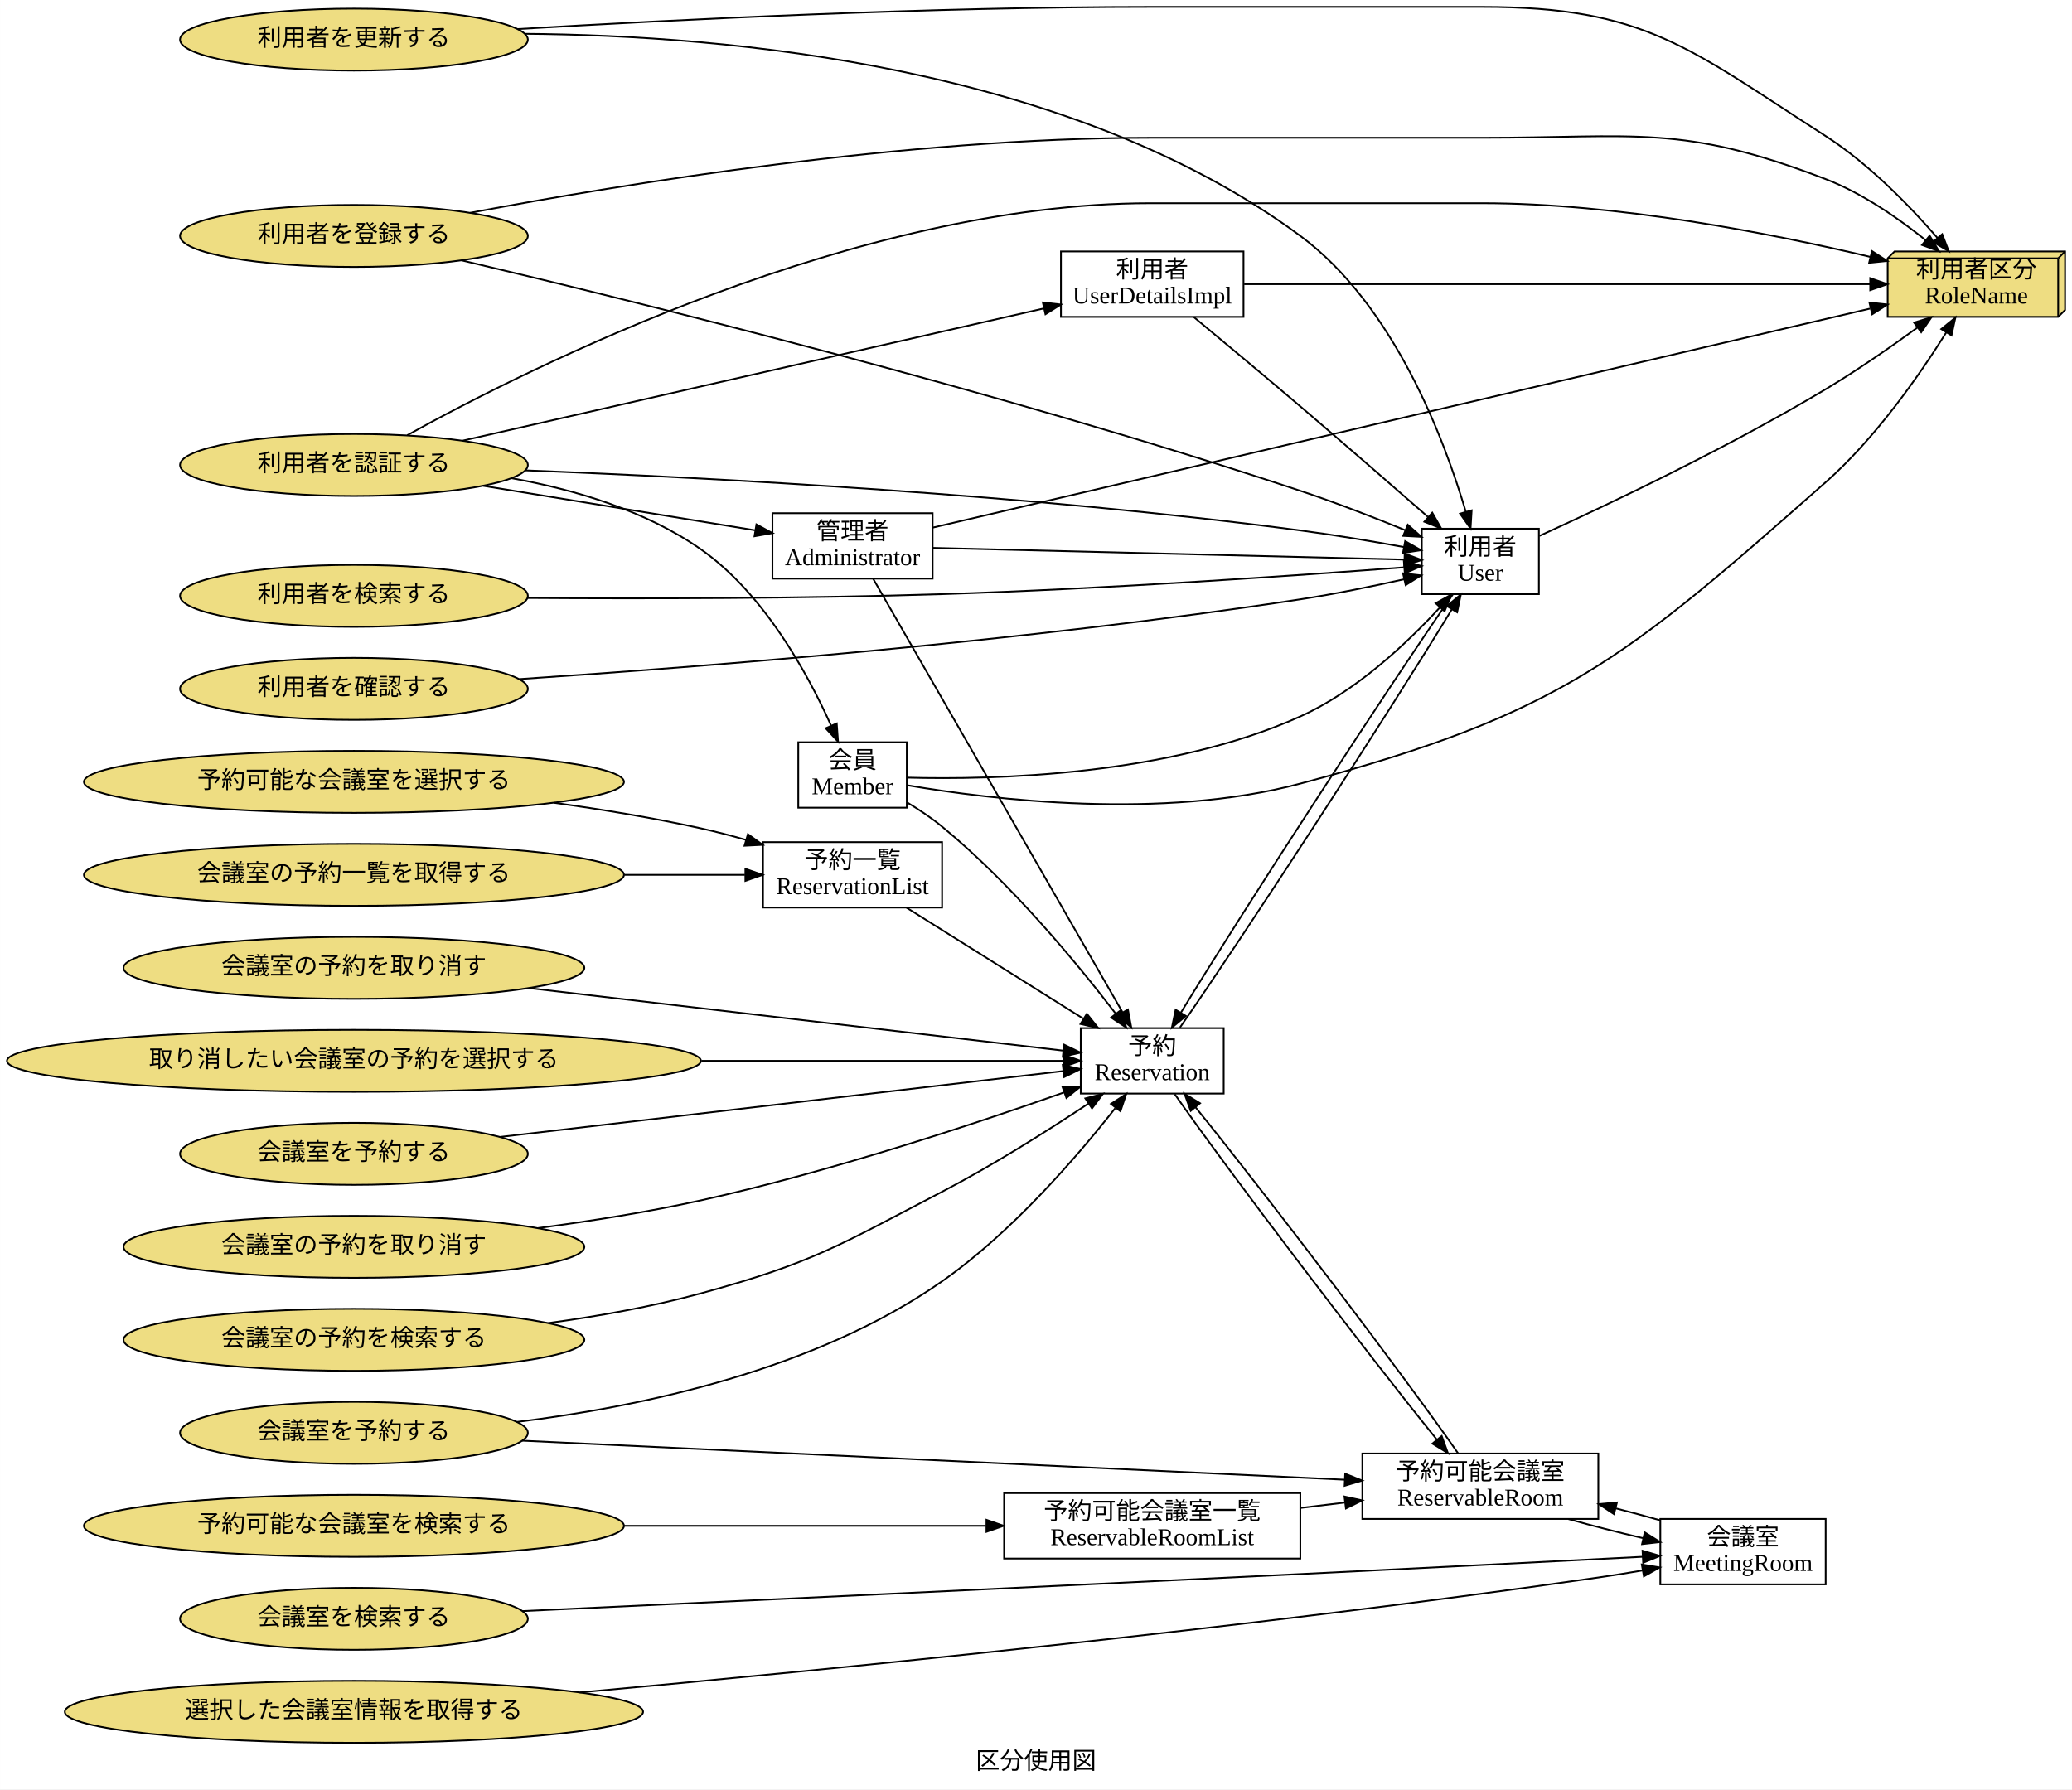
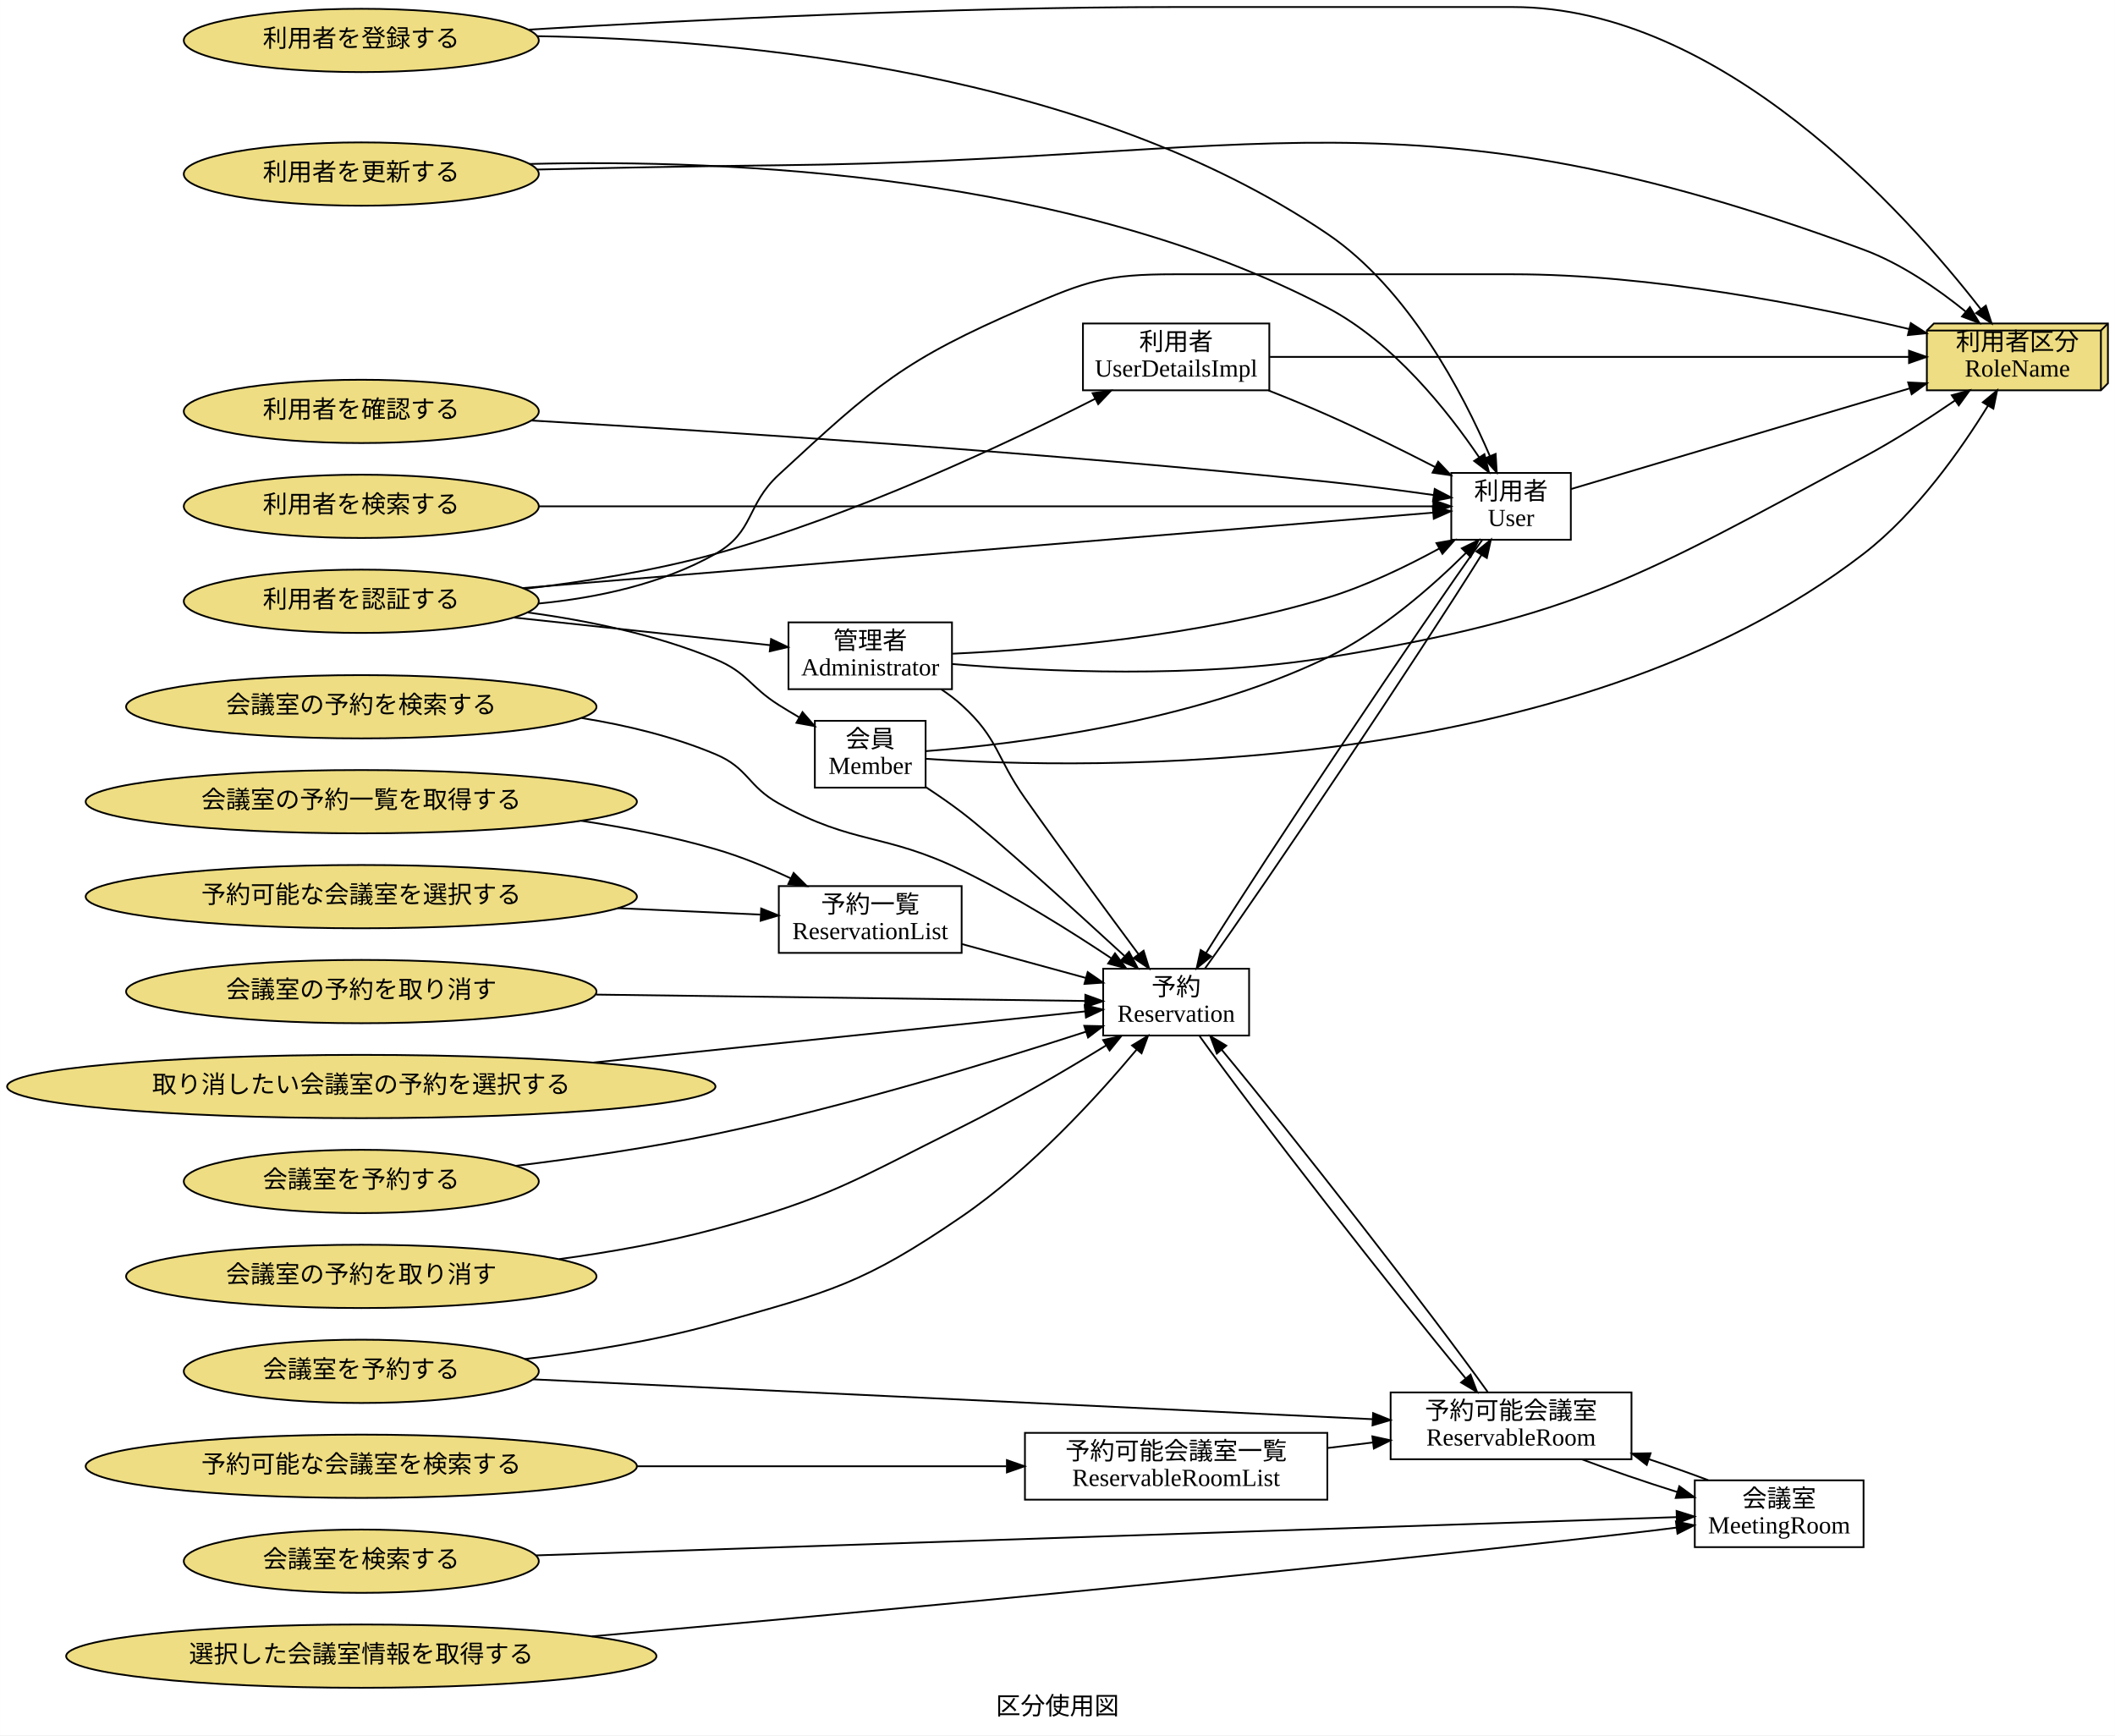
- <svg xmlns="http://www.w3.org/2000/svg" xmlns:xlink="http://www.w3.org/1999/xlink" width="1203pt" height="1039pt" viewBox="0.00 0.00 1202.96 1039.00">
-   <g id="graph0" class="graph" transform="scale(1 1) rotate(0) translate(4 1035)">
-     <polygon fill="white" stroke="transparent" points="-4,4 -4,-1035 1198.96,-1035 1198.96,4 -4,4" />
+ <svg xmlns="http://www.w3.org/2000/svg" xmlns:xlink="http://www.w3.org/1999/xlink" width="1203pt" height="987pt" viewBox="0.00 0.00 1202.96 987.00">
+   <g id="graph0" class="graph" transform="scale(1 1) rotate(0) translate(4 983)">
+     <polygon fill="white" stroke="transparent" points="-4,4 -4,-983 1198.96,-983 1198.96,4 -4,4" />
    <text text-anchor="middle" x="597.48" y="-7.8" font-family="Times New Roman,serif" font-size="14.00">区分使用図
        </text>
    <g id="node1" class="node">
-       <polygon fill="#eedd82" stroke="black" points="1194.96,-889 1095.96,-889 1091.96,-885 1091.96,-851 1190.96,-851 1194.96,-855 1194.96,-889" />
-       <polyline fill="none" stroke="black" points="1190.96,-885 1091.96,-885 " />
-       <polyline fill="none" stroke="black" points="1190.96,-885 1190.96,-851 " />
-       <polyline fill="none" stroke="black" points="1190.96,-885 1194.96,-889 " />
-       <text text-anchor="middle" x="1143.46" y="-873.8" font-family="Times New Roman,serif" font-size="14.00">
+       <polygon fill="#eedd82" stroke="black" points="1194.96,-799 1095.96,-799 1091.96,-795 1091.96,-761 1190.96,-761 1194.96,-765 1194.96,-799" />
+       <polyline fill="none" stroke="black" points="1190.96,-795 1091.96,-795 " />
+       <polyline fill="none" stroke="black" points="1190.96,-795 1190.96,-761 " />
+       <polyline fill="none" stroke="black" points="1190.96,-795 1194.96,-799 " />
+       <text text-anchor="middle" x="1143.46" y="-783.8" font-family="Times New Roman,serif" font-size="14.00">
                利用者区分
            </text>
-       <text text-anchor="middle" x="1143.46" y="-858.8" font-family="Times New Roman,serif" font-size="14.00">
+       <text text-anchor="middle" x="1143.46" y="-768.8" font-family="Times New Roman,serif" font-size="14.00">
                RoleName
            </text>
    </g>
    <g id="node2" class="node">
      <g id="a_node2">
        <a xlink:href="https://github.com/k2works/application_programing_excercise_2022/tree/take13/src/main/java/mrs/application/scenario/MeetingRoomReservationScenario.java" xlink:title="MeetingRoomReservationScenario.cancel(Reservation)">
-           <ellipse fill="#eedd82" stroke="black" cx="201.48" cy="-473" rx="133.78" ry="18" />
-           <text text-anchor="middle" x="201.48" y="-469.3" font-family="Times New Roman,serif" font-size="14.00">会議室の予約を取り消す
+           <ellipse fill="#eedd82" stroke="black" cx="201.48" cy="-419" rx="133.78" ry="18" />
+           <text text-anchor="middle" x="201.48" y="-415.3" font-family="Times New Roman,serif" font-size="14.00">会議室の予約を取り消す
                    </text>
        </a>
      </g>
    </g>
    <g id="node24" class="node">
-       <polygon fill="white" stroke="black" points="706.46,-438 623.46,-438 623.46,-400 706.46,-400 706.46,-438" />
-       <text text-anchor="middle" x="664.96" y="-422.8" font-family="Times New Roman,serif" font-size="14.00">予約
-             </text>
-       <text text-anchor="middle" x="664.96" y="-407.8" font-family="Times New Roman,serif" font-size="14.00">
+       <polygon fill="white" stroke="black" points="706.46,-432 623.46,-432 623.46,-394 706.46,-394 706.46,-432" />
+       <text text-anchor="middle" x="664.96" y="-416.8" font-family="Times New Roman,serif" font-size="14.00">予約
+             </text>
+       <text text-anchor="middle" x="664.96" y="-401.8" font-family="Times New Roman,serif" font-size="14.00">
                Reservation
            </text>
    </g>
    <g id="edge18" class="edge">
-       <path fill="none" stroke="black" d="M303.19,-461.22C398.93,-450.01 539.03,-433.62 613.33,-424.93" />
-       <polygon fill="black" stroke="black" points="613.84,-428.39 623.36,-423.75 613.02,-421.44 613.84,-428.39" />
+       <path fill="none" stroke="black" d="M335.03,-417.28C427.81,-416.07 546.61,-414.53 613.07,-413.66" />
+       <polygon fill="black" stroke="black" points="613.32,-417.16 623.28,-413.53 613.23,-410.16 613.32,-417.16" />
    </g>
    <g id="node3" class="node">
      <g id="a_node3">
        <a xlink:href="https://github.com/k2works/application_programing_excercise_2022/tree/take13/src/main/java/mrs/application/scenario/MeetingRoomReservationScenario.java" xlink:title="MeetingRoomReservationScenario.findMeetingRoom(RoomId)">
          <ellipse fill="#eedd82" stroke="black" cx="201.48" cy="-41" rx="167.87" ry="18" />
          <text text-anchor="middle" x="201.48" y="-37.3" font-family="Times New Roman,serif" font-size="14.00">選択した会議室情報を取得する
                    </text>
        </a>
      </g>
    </g>
    <g id="node26" class="node">
-       <polygon fill="white" stroke="black" points="1055.96,-153 959.96,-153 959.96,-115 1055.96,-115 1055.96,-153" />
-       <text text-anchor="middle" x="1007.96" y="-137.8" font-family="Times New Roman,serif" font-size="14.00">
+       <polygon fill="white" stroke="black" points="1055.96,-141 959.96,-141 959.96,-103 1055.96,-103 1055.96,-141" />
+       <text text-anchor="middle" x="1007.96" y="-125.8" font-family="Times New Roman,serif" font-size="14.00">
                会議室
            </text>
-       <text text-anchor="middle" x="1007.96" y="-122.8" font-family="Times New Roman,serif" font-size="14.00">
+       <text text-anchor="middle" x="1007.96" y="-110.8" font-family="Times New Roman,serif" font-size="14.00">
                MeetingRoom
            </text>
    </g>
    <g id="edge19" class="edge">
-       <path fill="none" stroke="black" d="M332.51,-52.25C477.24,-65.43 717.9,-89.28 923.96,-119 932.3,-120.2 941.08,-121.62 949.68,-123.1" />
-       <polygon fill="black" stroke="black" points="949.2,-126.57 959.66,-124.85 950.41,-119.67 949.2,-126.57" />
+       <path fill="none" stroke="black" d="M332.64,-52.25C477.22,-65.06 717.52,-87.31 923.96,-111 932.27,-111.95 941.03,-113.03 949.62,-114.13" />
+       <polygon fill="black" stroke="black" points="949.23,-117.61 959.6,-115.43 950.13,-110.67 949.23,-117.61" />
    </g>
    <g id="node4" class="node">
      <g id="a_node4">
        <a xlink:href="https://github.com/k2works/application_programing_excercise_2022/tree/take13/src/main/java/mrs/application/scenario/MeetingRoomReservationScenario.java" xlink:title="MeetingRoomReservationScenario.findOne(ReservationId)">
-           <ellipse fill="#eedd82" stroke="black" cx="201.48" cy="-419" rx="201.46" ry="18" />
-           <text text-anchor="middle" x="201.48" y="-415.3" font-family="Times New Roman,serif" font-size="14.00">取り消したい会議室の予約を選択する
+           <ellipse fill="#eedd82" stroke="black" cx="201.48" cy="-365" rx="201.46" ry="18" />
+           <text text-anchor="middle" x="201.48" y="-361.3" font-family="Times New Roman,serif" font-size="14.00">取り消したい会議室の予約を選択する
                    </text>
        </a>
      </g>
    </g>
    <g id="edge20" class="edge">
-       <path fill="none" stroke="black" d="M403.22,-419C480.53,-419 562.42,-419 613.36,-419" />
-       <polygon fill="black" stroke="black" points="613.44,-422.5 623.44,-419 613.44,-415.5 613.44,-422.5" />
+       <path fill="none" stroke="black" d="M333.49,-378.63C426.45,-388.3 546.14,-400.75 612.99,-407.7" />
+       <polygon fill="black" stroke="black" points="612.95,-411.21 623.25,-408.77 613.67,-404.25 612.95,-411.21" />
    </g>
    <g id="node5" class="node">
      <g id="a_node5">
        <a xlink:href="https://github.com/k2works/application_programing_excercise_2022/tree/take13/src/main/java/mrs/application/scenario/MeetingRoomReservationScenario.java" xlink:title="MeetingRoomReservationScenario.findReservations(ReservableRoomId)">
-           <ellipse fill="#eedd82" stroke="black" cx="201.48" cy="-581" rx="156.77" ry="18" />
-           <text text-anchor="middle" x="201.48" y="-577.3" font-family="Times New Roman,serif" font-size="14.00">予約可能な会議室を選択する
+           <ellipse fill="#eedd82" stroke="black" cx="201.48" cy="-473" rx="156.77" ry="18" />
+           <text text-anchor="middle" x="201.48" y="-469.3" font-family="Times New Roman,serif" font-size="14.00">予約可能な会議室を選択する
                    </text>
        </a>
      </g>
    </g>
    <g id="node25" class="node">
-       <polygon fill="white" stroke="black" points="542.96,-546 438.96,-546 438.96,-508 542.96,-508 542.96,-546" />
-       <text text-anchor="middle" x="490.96" y="-530.8" font-family="Times New Roman,serif" font-size="14.00">
+       <polygon fill="white" stroke="black" points="542.96,-479 438.96,-479 438.96,-441 542.96,-441 542.96,-479" />
+       <text text-anchor="middle" x="490.96" y="-463.8" font-family="Times New Roman,serif" font-size="14.00">
                予約一覧
            </text>
-       <text text-anchor="middle" x="490.96" y="-515.8" font-family="Times New Roman,serif" font-size="14.00">
+       <text text-anchor="middle" x="490.96" y="-448.8" font-family="Times New Roman,serif" font-size="14.00">
                ReservationList
            </text>
    </g>
    <g id="edge21" class="edge">
-       <path fill="none" stroke="black" d="M317.56,-568.86C345.66,-564.97 375.53,-560.06 402.96,-554 411.49,-552.12 420.39,-549.79 429.1,-547.3" />
-       <polygon fill="black" stroke="black" points="430.22,-550.62 438.82,-544.43 428.24,-543.9 430.22,-550.62" />
+       <path fill="none" stroke="black" d="M347.49,-466.44C376.05,-465.15 404.55,-463.86 428.47,-462.78" />
+       <polygon fill="black" stroke="black" points="428.94,-466.26 438.77,-462.31 428.63,-459.27 428.94,-466.26" />
    </g>
    <g id="node6" class="node">
      <g id="a_node6">
        <a xlink:href="https://github.com/k2works/application_programing_excercise_2022/tree/take13/src/main/java/mrs/application/scenario/MeetingRoomReservationScenario.java" xlink:title="MeetingRoomReservationScenario.reserve(Reservation)">
-           <ellipse fill="#eedd82" stroke="black" cx="201.48" cy="-365" rx="100.98" ry="18" />
-           <text text-anchor="middle" x="201.48" y="-361.3" font-family="Times New Roman,serif" font-size="14.00">会議室を予約する
+           <ellipse fill="#eedd82" stroke="black" cx="201.48" cy="-311" rx="100.98" ry="18" />
+           <text text-anchor="middle" x="201.48" y="-307.3" font-family="Times New Roman,serif" font-size="14.00">会議室を予約する
                    </text>
        </a>
      </g>
    </g>
    <g id="edge22" class="edge">
-       <path fill="none" stroke="black" d="M286.32,-374.81C381.69,-385.97 534.39,-403.84 613.21,-413.06" />
-       <polygon fill="black" stroke="black" points="613.03,-416.56 623.37,-414.25 613.85,-409.61 613.03,-416.56" />
+       <path fill="none" stroke="black" d="M289.3,-319.89C324.75,-324.24 366.01,-330.25 402.96,-338 477.31,-353.6 561.45,-379.27 613.62,-396.16" />
+       <polygon fill="black" stroke="black" points="612.7,-399.54 623.29,-399.31 614.87,-392.88 612.7,-399.54" />
    </g>
    <g id="node7" class="node">
      <g id="a_node7">
        <a xlink:href="https://github.com/k2works/application_programing_excercise_2022/tree/take13/src/main/java/mrs/application/service/auth/UserAuthService.java" xlink:title="UserAuthService.loadUserByUsername(String)">
-           <ellipse fill="#eedd82" stroke="black" cx="201.48" cy="-765" rx="100.98" ry="18" />
-           <text text-anchor="middle" x="201.48" y="-761.3" font-family="Times New Roman,serif" font-size="14.00">利用者を認証する
-                     </text>
-         </a>
-       </g>
+           <ellipse fill="#eedd82" stroke="black" cx="201.48" cy="-641" rx="100.98" ry="18" />
+           <text text-anchor="middle" x="201.48" y="-637.3" font-family="Times New Roman,serif" font-size="14.00">利用者を認証する
+                     </text>
+         </a>
+       </g>
+     </g>
+     <g id="edge23" class="edge">
+       <path fill="none" stroke="black" d="M302.06,-639.69C335.87,-642.96 372.7,-650.88 402.96,-668 425.26,-680.61 420.16,-695.61 438.96,-713 494.18,-764.04 509.94,-778.16 578.96,-808 614.5,-823.36 625.25,-827 663.96,-827 663.96,-827 663.96,-827 856.46,-827 935.02,-827 1024.14,-809.52 1081.71,-795.88" />
+       <polygon fill="black" stroke="black" points="1082.83,-799.21 1091.73,-793.47 1081.19,-792.4 1082.83,-799.21" />
+     </g>
+     <g id="node18" class="node">
+       <polygon fill="white" stroke="black" points="889.46,-714 821.46,-714 821.46,-676 889.46,-676 889.46,-714" />
+       <text text-anchor="middle" x="855.46" y="-698.8" font-family="Times New Roman,serif" font-size="14.00">利用者
+             </text>
+       <text text-anchor="middle" x="855.46" y="-683.8" font-family="Times New Roman,serif" font-size="14.00">
+                 User
+             </text>
+     </g>
+     <g id="edge24" class="edge">
+       <path fill="none" stroke="black" d="M293.14,-648.51C435.38,-660.29 705.64,-682.67 810.93,-691.39" />
+       <polygon fill="black" stroke="black" points="810.93,-694.91 821.19,-692.24 811.51,-687.93 810.93,-694.91" />
+     </g>
+     <g id="node19" class="node">
+       <polygon fill="white" stroke="black" points="717.96,-799 611.96,-799 611.96,-761 717.96,-761 717.96,-799" />
+       <text text-anchor="middle" x="664.96" y="-783.8" font-family="Times New Roman,serif" font-size="14.00">利用者
+             </text>
+       <text text-anchor="middle" x="664.96" y="-768.8" font-family="Times New Roman,serif" font-size="14.00">
+                 UserDetailsImpl
+             </text>
    </g>
    <g id="edge25" class="edge">
-       <path fill="none" stroke="black" d="M232.41,-782.29C304.28,-822.13 493.36,-917 663.96,-917 663.96,-917 663.96,-917 856.46,-917 935.02,-917 1024.14,-899.52 1081.71,-885.88" />
-       <polygon fill="black" stroke="black" points="1082.83,-889.21 1091.73,-883.47 1081.19,-882.4 1082.83,-889.21" />
-     </g>
-     <g id="node18" class="node">
-       <polygon fill="white" stroke="black" points="537.46,-737 444.46,-737 444.46,-699 537.46,-699 537.46,-737" />
-       <text text-anchor="middle" x="490.96" y="-721.8" font-family="Times New Roman,serif" font-size="14.00">管理者
-             </text>
-       <text text-anchor="middle" x="490.96" y="-706.8" font-family="Times New Roman,serif" font-size="14.00">
+       <path fill="none" stroke="black" d="M294.35,-648.08C328.83,-652.11 368.1,-658.36 402.96,-668 481.71,-689.76 567.86,-730.27 618.84,-756.14" />
+       <polygon fill="black" stroke="black" points="617.44,-759.36 627.94,-760.8 620.63,-753.13 617.44,-759.36" />
+     </g>
+     <g id="node20" class="node">
+       <polygon fill="white" stroke="black" points="537.46,-629 444.46,-629 444.46,-591 537.46,-591 537.46,-629" />
+       <text text-anchor="middle" x="490.96" y="-613.8" font-family="Times New Roman,serif" font-size="14.00">管理者
+             </text>
+       <text text-anchor="middle" x="490.96" y="-598.8" font-family="Times New Roman,serif" font-size="14.00">
                Administrator
            </text>
    </g>
-     <g id="edge23" class="edge">
-       <path fill="none" stroke="black" d="M276.52,-752.9C325.75,-744.85 389.38,-734.44 434.32,-727.1" />
-       <polygon fill="black" stroke="black" points="435.16,-730.51 444.46,-725.44 434.03,-723.6 435.16,-730.51" />
-     </g>
-     <g id="node19" class="node">
-       <polygon fill="white" stroke="black" points="522.46,-604 459.46,-604 459.46,-566 522.46,-566 522.46,-604" />
-       <text text-anchor="middle" x="490.96" y="-588.8" font-family="Times New Roman,serif" font-size="14.00">会員
-             </text>
-       <text text-anchor="middle" x="490.96" y="-573.8" font-family="Times New Roman,serif" font-size="14.00">
+     <g id="edge26" class="edge">
+       <path fill="none" stroke="black" d="M288.35,-631.74C335.48,-626.66 392.57,-620.5 433.96,-616.04" />
+       <polygon fill="black" stroke="black" points="434.56,-619.5 444.12,-614.94 433.81,-612.54 434.56,-619.5" />
+     </g>
+     <g id="node21" class="node">
+       <polygon fill="white" stroke="black" points="522.46,-573 459.46,-573 459.46,-535 522.46,-535 522.46,-573" />
+       <text text-anchor="middle" x="490.96" y="-557.8" font-family="Times New Roman,serif" font-size="14.00">会員
+             </text>
+       <text text-anchor="middle" x="490.96" y="-542.8" font-family="Times New Roman,serif" font-size="14.00">
                Member
            </text>
    </g>
-     <g id="edge24" class="edge">
-       <path fill="none" stroke="black" d="M292.76,-757.37C329.53,-750.77 370.85,-738.54 402.96,-716 439.5,-690.35 464.86,-644.02 478.41,-613.89" />
-       <polygon fill="black" stroke="black" points="481.78,-614.92 482.55,-604.35 475.36,-612.13 481.78,-614.92" />
-     </g>
-     <g id="node20" class="node">
-       <polygon fill="white" stroke="black" points="889.46,-728 821.46,-728 821.46,-690 889.46,-690 889.46,-728" />
-       <text text-anchor="middle" x="855.46" y="-712.8" font-family="Times New Roman,serif" font-size="14.00">利用者
-             </text>
-       <text text-anchor="middle" x="855.46" y="-697.8" font-family="Times New Roman,serif" font-size="14.00">
-                 User
-             </text>
-     </g>
-     <g id="edge26" class="edge">
-       <path fill="none" stroke="black" d="M300.94,-761.88C411.01,-757.54 594.36,-747.74 750.96,-727 770.8,-724.37 792.63,-720.69 811.12,-717.34" />
-       <polygon fill="black" stroke="black" points="811.81,-720.78 821.01,-715.53 810.54,-713.89 811.81,-720.78" />
-     </g>
-     <g id="node21" class="node">
-       <polygon fill="white" stroke="black" points="717.96,-889 611.96,-889 611.96,-851 717.96,-851 717.96,-889" />
-       <text text-anchor="middle" x="664.96" y="-873.8" font-family="Times New Roman,serif" font-size="14.00">利用者
-             </text>
-       <text text-anchor="middle" x="664.96" y="-858.8" font-family="Times New Roman,serif" font-size="14.00">
-                 UserDetailsImpl
-             </text>
-     </g>
    <g id="edge27" class="edge">
-       <path fill="none" stroke="black" d="M264.72,-779.16C353.08,-799.27 513.93,-835.86 602.09,-855.92" />
-       <polygon fill="black" stroke="black" points="601.43,-859.36 611.95,-858.17 602.98,-852.53 601.43,-859.36" />
+       <path fill="none" stroke="black" d="M296.02,-634.65C330.6,-629.99 369.5,-621.92 402.96,-608 421.19,-600.42 422.28,-592.55 438.96,-582 442.72,-579.63 446.68,-577.25 450.68,-574.93" />
+       <polygon fill="black" stroke="black" points="452.43,-577.96 459.4,-569.98 448.98,-571.87 452.43,-577.96" />
    </g>
    <g id="node8" class="node">
      <g id="a_node8">
        <a xlink:href="https://github.com/k2works/application_programing_excercise_2022/tree/take13/src/main/java/mrs/application/service/auth/UserManagementService.java" xlink:title="UserManagementService.findAll()">
-           <ellipse fill="#eedd82" stroke="black" cx="201.48" cy="-635" rx="100.98" ry="18" />
-           <text text-anchor="middle" x="201.48" y="-631.3" font-family="Times New Roman,serif" font-size="14.00">利用者を確認する
+           <ellipse fill="#eedd82" stroke="black" cx="201.48" cy="-749" rx="100.98" ry="18" />
+           <text text-anchor="middle" x="201.48" y="-745.3" font-family="Times New Roman,serif" font-size="14.00">利用者を確認する
                    </text>
        </a>
      </g>
    </g>
    <g id="edge28" class="edge">
-       <path fill="none" stroke="black" d="M297.52,-640.68C407.22,-648.01 592.83,-662.78 750.96,-687 770.88,-690.05 792.73,-694.53 811.2,-698.65" />
-       <polygon fill="black" stroke="black" points="810.56,-702.09 821.08,-700.89 812.1,-695.26 810.56,-702.09" />
+       <path fill="none" stroke="black" d="M298.25,-743.81C407.84,-737.45 592.61,-725.47 750.96,-709 770.9,-706.93 792.91,-704.03 811.5,-701.42" />
+       <polygon fill="black" stroke="black" points="812.03,-704.88 821.43,-700 811.04,-697.95 812.03,-704.88" />
    </g>
    <g id="node9" class="node">
      <g id="a_node9">
        <a xlink:href="https://github.com/k2works/application_programing_excercise_2022/tree/take13/src/main/java/mrs/application/service/auth/UserManagementService.java" xlink:title="UserManagementService.findOne(UserId)">
-           <ellipse fill="#eedd82" stroke="black" cx="201.48" cy="-689" rx="100.98" ry="18" />
-           <text text-anchor="middle" x="201.48" y="-685.3" font-family="Times New Roman,serif" font-size="14.00">利用者を検索する
+           <ellipse fill="#eedd82" stroke="black" cx="201.48" cy="-695" rx="100.98" ry="18" />
+           <text text-anchor="middle" x="201.48" y="-691.3" font-family="Times New Roman,serif" font-size="14.00">利用者を検索する
                    </text>
        </a>
      </g>
    </g>
    <g id="edge29" class="edge">
-       <path fill="none" stroke="black" d="M302.33,-687.77C370.2,-687.31 462.02,-687.41 542.96,-690 638.75,-693.06 750.88,-700.96 811.04,-705.55" />
-       <polygon fill="black" stroke="black" points="811.06,-709.07 821.3,-706.34 811.6,-702.09 811.06,-709.07" />
+       <path fill="none" stroke="black" d="M302.57,-695C447.17,-695 708.43,-695 811.24,-695" />
+       <polygon fill="black" stroke="black" points="811.26,-698.5 821.26,-695 811.26,-691.5 811.26,-698.5" />
    </g>
    <g id="node10" class="node">
      <g id="a_node10">
        <a xlink:href="https://github.com/k2works/application_programing_excercise_2022/tree/take13/src/main/java/mrs/application/service/auth/UserManagementService.java" xlink:title="UserManagementService.regist(User)">
-           <ellipse fill="#eedd82" stroke="black" cx="201.48" cy="-898" rx="100.98" ry="18" />
-           <text text-anchor="middle" x="201.48" y="-894.3" font-family="Times New Roman,serif" font-size="14.00">利用者を登録する
+           <ellipse fill="#eedd82" stroke="black" cx="201.48" cy="-960" rx="100.98" ry="18" />
+           <text text-anchor="middle" x="201.48" y="-956.3" font-family="Times New Roman,serif" font-size="14.00">利用者を登録する
                    </text>
        </a>
      </g>
    </g>
    <g id="edge30" class="edge">
-       <path fill="none" stroke="black" d="M269.03,-911.44C358.45,-928.29 522.49,-955 663.96,-955 663.96,-955 663.96,-955 856.46,-955 945.77,-955 972.6,-963.04 1055.96,-931 1077.14,-922.86 1098.02,-908.38 1113.95,-895.57" />
-       <polygon fill="black" stroke="black" points="1116.34,-898.14 1121.81,-889.07 1111.87,-892.75 1116.34,-898.14" />
+       <path fill="none" stroke="black" d="M296.56,-966.14C389.79,-971.69 536.67,-979 663.96,-979 663.96,-979 663.96,-979 856.46,-979 975.32,-979 1080.21,-861.77 1122.55,-807.26" />
+       <polygon fill="black" stroke="black" points="1125.51,-809.15 1128.8,-799.08 1119.95,-804.9 1125.51,-809.15" />
    </g>
    <g id="edge31" class="edge">
-       <path fill="none" stroke="black" d="M264.03,-883.81C366.21,-859.72 576.85,-807.77 750.96,-750 771.27,-743.26 793.37,-734.68 811.91,-727.12" />
-       <polygon fill="black" stroke="black" points="813.34,-730.31 821.26,-723.27 810.68,-723.84 813.34,-730.31" />
+       <path fill="none" stroke="black" d="M301.34,-962.43C418.4,-960.6 614.66,-942.3 750.96,-850 797.25,-818.66 828.2,-759.03 843.43,-723.57" />
+       <polygon fill="black" stroke="black" points="846.7,-724.82 847.31,-714.25 840.24,-722.13 846.7,-724.82" />
    </g>
    <g id="node11" class="node">
      <g id="a_node11">
        <a xlink:href="https://github.com/k2works/application_programing_excercise_2022/tree/take13/src/main/java/mrs/application/service/auth/UserManagementService.java" xlink:title="UserManagementService.update(User)">
-           <ellipse fill="#eedd82" stroke="black" cx="201.48" cy="-1012" rx="100.98" ry="18" />
-           <text text-anchor="middle" x="201.48" y="-1008.3" font-family="Times New Roman,serif" font-size="14.00">利用者を更新する
+           <ellipse fill="#eedd82" stroke="black" cx="201.48" cy="-884" rx="100.98" ry="18" />
+           <text text-anchor="middle" x="201.48" y="-880.3" font-family="Times New Roman,serif" font-size="14.00">利用者を更新する
                    </text>
        </a>
      </g>
    </g>
    <g id="edge32" class="edge">
-       <path fill="none" stroke="black" d="M296.56,-1018.14C389.79,-1023.69 536.67,-1031 663.96,-1031 663.96,-1031 663.96,-1031 856.46,-1031 951.19,-1031 976.27,-1007.2 1055.96,-956 1081.06,-939.88 1104.73,-915.45 1120.95,-896.75" />
-       <polygon fill="black" stroke="black" points="1123.62,-899.01 1127.42,-889.13 1118.28,-894.48 1123.62,-899.01" />
+       <path fill="none" stroke="black" d="M301.43,-886.56C343.78,-887.53 393.8,-888.52 438.96,-889 714,-891.91 797.94,-936.28 1055.96,-841 1077.25,-833.14 1098.13,-818.67 1114.03,-805.8" />
+       <polygon fill="black" stroke="black" points="1116.44,-808.35 1121.88,-799.25 1111.96,-802.97 1116.44,-808.35" />
    </g>
    <g id="edge33" class="edge">
-       <path fill="none" stroke="black" d="M300.56,-1015.37C418.65,-1014.48 617.7,-996.68 750.96,-898 805.4,-857.69 834.61,-779.85 847.05,-737.74" />
-       <polygon fill="black" stroke="black" points="850.42,-738.66 849.78,-728.09 843.69,-736.75 850.42,-738.66" />
+       <path fill="none" stroke="black" d="M297.1,-889.74C411.31,-892.58 606.06,-884.08 750.96,-808 788.42,-788.33 819.28,-749.5 837.29,-722.9" />
+       <polygon fill="black" stroke="black" points="840.31,-724.66 842.89,-714.39 834.47,-720.81 840.31,-724.66" />
    </g>
    <g id="node12" class="node">
      <g id="a_node12">
        <a xlink:href="https://github.com/k2works/application_programing_excercise_2022/tree/take13/src/main/java/mrs/application/service/reservation/ReservationService.java" xlink:title="ReservationService.cancel(Reservation)">
-           <ellipse fill="#eedd82" stroke="black" cx="201.48" cy="-311" rx="133.78" ry="18" />
-           <text text-anchor="middle" x="201.48" y="-307.3" font-family="Times New Roman,serif" font-size="14.00">会議室の予約を取り消す
+           <ellipse fill="#eedd82" stroke="black" cx="201.48" cy="-257" rx="133.78" ry="18" />
+           <text text-anchor="middle" x="201.48" y="-253.3" font-family="Times New Roman,serif" font-size="14.00">会議室の予約を取り消す
                    </text>
        </a>
      </g>
    </g>
    <g id="edge34" class="edge">
-       <path fill="none" stroke="black" d="M308.41,-321.91C339.1,-325.97 372.53,-331.28 402.96,-338 477.61,-354.49 561.68,-382.31 613.74,-400.66" />
-       <polygon fill="black" stroke="black" points="612.8,-404.04 623.4,-404.09 615.14,-397.45 612.8,-404.04" />
+       <path fill="none" stroke="black" d="M314.06,-266.82C343.29,-270.81 374.56,-276.34 402.96,-284 467.99,-301.53 482.67,-312 542.96,-342 571.19,-356.05 601.82,-374.04 625.19,-388.4" />
+       <polygon fill="black" stroke="black" points="623.43,-391.43 633.78,-393.71 627.11,-385.48 623.43,-391.43" />
    </g>
    <g id="node13" class="node">
      <g id="a_node13">
        <a xlink:href="https://github.com/k2works/application_programing_excercise_2022/tree/take13/src/main/java/mrs/application/service/reservation/ReservationService.java" xlink:title="ReservationService.findOne(ReservationId)">
-           <ellipse fill="#eedd82" stroke="black" cx="201.48" cy="-257" rx="133.78" ry="18" />
-           <text text-anchor="middle" x="201.48" y="-253.3" font-family="Times New Roman,serif" font-size="14.00">会議室の予約を検索する
+           <ellipse fill="#eedd82" stroke="black" cx="201.48" cy="-581" rx="133.78" ry="18" />
+           <text text-anchor="middle" x="201.48" y="-577.3" font-family="Times New Roman,serif" font-size="14.00">会議室の予約を検索する
                    </text>
        </a>
      </g>
    </g>
    <g id="edge35" class="edge">
-       <path fill="none" stroke="black" d="M314.35,-266.74C343.51,-270.73 374.67,-276.28 402.96,-284 468.11,-301.77 483.07,-311.83 542.96,-343 572.43,-358.33 604.17,-378.42 627.75,-394.09" />
-       <polygon fill="black" stroke="black" points="626.11,-397.2 636.37,-399.86 630,-391.39 626.11,-397.2" />
+       <path fill="none" stroke="black" d="M326.85,-574.59C352.68,-570.43 379.24,-563.96 402.96,-554 421.65,-546.15 421.23,-535.82 438.96,-526 482.02,-502.16 498.71,-509.52 542.96,-488 572.72,-473.53 604.45,-453.68 627.95,-438.03" />
+       <polygon fill="black" stroke="black" points="630.19,-440.75 636.53,-432.26 626.28,-434.94 630.19,-440.75" />
    </g>
    <g id="node14" class="node">
      <g id="a_node14">
        <a xlink:href="https://github.com/k2works/application_programing_excercise_2022/tree/take13/src/main/java/mrs/application/service/reservation/ReservationService.java" xlink:title="ReservationService.findReservations(ReservableRoomId)">
          <ellipse fill="#eedd82" stroke="black" cx="201.48" cy="-527" rx="156.77" ry="18" />
          <text text-anchor="middle" x="201.48" y="-523.3" font-family="Times New Roman,serif" font-size="14.00">会議室の予約一覧を取得する
                    </text>
        </a>
      </g>
    </g>
    <g id="edge36" class="edge">
-       <path fill="none" stroke="black" d="M358.42,-527C383.26,-527 407.62,-527 428.48,-527" />
-       <polygon fill="black" stroke="black" points="428.75,-530.5 438.75,-527 428.75,-523.5 428.75,-530.5" />
+       <path fill="none" stroke="black" d="M326.67,-516.13C352.2,-512.27 378.68,-507.05 402.96,-500 417.36,-495.82 432.41,-489.62 445.87,-483.35" />
+       <polygon fill="black" stroke="black" points="447.4,-486.49 454.91,-479.01 444.38,-480.18 447.4,-486.49" />
    </g>
    <g id="node15" class="node">
      <g id="a_node15">
        <a xlink:href="https://github.com/k2works/application_programing_excercise_2022/tree/take13/src/main/java/mrs/application/service/reservation/ReservationService.java" xlink:title="ReservationService.reserve(Reservation)">
          <ellipse fill="#eedd82" stroke="black" cx="201.48" cy="-203" rx="100.98" ry="18" />
          <text text-anchor="middle" x="201.48" y="-199.3" font-family="Times New Roman,serif" font-size="14.00">会議室を予約する
                    </text>
        </a>
      </g>
    </g>
    <g id="node22" class="node">
      <polygon fill="white" stroke="black" points="923.96,-191 786.96,-191 786.96,-153 923.96,-153 923.96,-191" />
      <text text-anchor="middle" x="855.46" y="-175.8" font-family="Times New Roman,serif" font-size="14.00">
                予約可能会議室
            </text>
      <text text-anchor="middle" x="855.46" y="-160.8" font-family="Times New Roman,serif" font-size="14.00">
                ReservableRoom
            </text>
    </g>
    <g id="edge37" class="edge">
      <path fill="none" stroke="black" d="M299.08,-198.45C408.65,-193.28 592.66,-184.58 750.96,-177 759.29,-176.6 768,-176.18 776.68,-175.77" />
      <polygon fill="black" stroke="black" points="777,-179.25 786.82,-175.28 776.66,-172.26 777,-179.25" />
    </g>
    <g id="edge38" class="edge">
-       <path fill="none" stroke="black" d="M295.9,-209.31C368.84,-218.21 469.76,-239.6 542.96,-291 583.56,-319.51 621.29,-363.28 643.49,-391.53" />
-       <polygon fill="black" stroke="black" points="640.98,-394 649.87,-399.76 646.51,-389.71 640.98,-394" />
+       <path fill="none" stroke="black" d="M294.38,-209.98C328.87,-214 368.12,-220.27 402.96,-230 468.33,-248.26 486.96,-252.66 542.96,-291 582.45,-318.03 619.96,-359.08 642.47,-385.98" />
+       <polygon fill="black" stroke="black" points="639.89,-388.35 648.96,-393.84 645.29,-383.9 639.89,-388.35" />
    </g>
    <g id="node16" class="node">
      <g id="a_node16">
        <a xlink:href="https://github.com/k2works/application_programing_excercise_2022/tree/take13/src/main/java/mrs/application/service/room/RoomService.java" xlink:title="RoomService.findMeetingRoom(RoomId)">
          <ellipse fill="#eedd82" stroke="black" cx="201.48" cy="-95" rx="100.98" ry="18" />
          <text text-anchor="middle" x="201.48" y="-91.3" font-family="Times New Roman,serif" font-size="14.00">会議室を検索する
                    </text>
        </a>
      </g>
    </g>
    <g id="edge39" class="edge">
-       <path fill="none" stroke="black" d="M299.09,-99.48C408.66,-104.59 592.67,-113.23 750.96,-121 819.3,-124.35 897.9,-128.37 949.77,-131.04" />
-       <polygon fill="black" stroke="black" points="949.62,-134.54 959.78,-131.56 949.98,-127.55 949.62,-134.54" />
+       <path fill="none" stroke="black" d="M300.72,-98.3C470.46,-103.99 813.49,-115.51 949.51,-120.07" />
+       <polygon fill="black" stroke="black" points="949.61,-123.58 959.72,-120.41 949.84,-116.58 949.61,-123.58" />
    </g>
    <g id="node17" class="node">
      <g id="a_node17">
        <a xlink:href="https://github.com/k2works/application_programing_excercise_2022/tree/take13/src/main/java/mrs/application/service/room/RoomService.java" xlink:title="RoomService.findReservableRooms(ReservedDate)">
          <ellipse fill="#eedd82" stroke="black" cx="201.48" cy="-149" rx="156.77" ry="18" />
          <text text-anchor="middle" x="201.48" y="-145.3" font-family="Times New Roman,serif" font-size="14.00">予約可能な会議室を検索する
                    </text>
        </a>
      </g>
    </g>
    <g id="node23" class="node">
      <polygon fill="white" stroke="black" points="750.96,-168 578.96,-168 578.96,-130 750.96,-130 750.96,-168" />
      <text text-anchor="middle" x="664.96" y="-152.8" font-family="Times New Roman,serif" font-size="14.00">
                予約可能会議室一覧
            </text>
      <text text-anchor="middle" x="664.96" y="-137.8" font-family="Times New Roman,serif" font-size="14.00">
                ReservableRoomList
            </text>
    </g>
    <g id="edge40" class="edge">
      <path fill="none" stroke="black" d="M358.4,-149C428,-149 507.8,-149 568.39,-149" />
      <polygon fill="black" stroke="black" points="568.7,-152.5 578.7,-149 568.7,-145.5 568.7,-152.5" />
    </g>
+     <g id="edge3" class="edge">
+       <path fill="none" stroke="black" d="M889.55,-704.83C936.53,-718.8 1023.37,-744.61 1082.02,-762.04" />
+       <polygon fill="black" stroke="black" points="1081.33,-765.48 1091.91,-764.97 1083.32,-758.77 1081.33,-765.48" />
+     </g>
+     <g id="edge13" class="edge">
+       <path fill="none" stroke="black" d="M839.09,-675.91C803.89,-627.02 717.7,-498.1 681.93,-440.86" />
+       <polygon fill="black" stroke="black" points="684.88,-438.97 676.64,-432.31 678.93,-442.65 684.88,-438.97" />
+     </g>
+     <g id="edge4" class="edge">
+       <path fill="none" stroke="black" d="M718.32,-780C807.22,-780 987.2,-780 1081.58,-780" />
+       <polygon fill="black" stroke="black" points="1081.82,-783.5 1091.82,-780 1081.82,-776.5 1081.82,-783.5" />
+     </g>
+     <g id="edge12" class="edge">
+       <path fill="none" stroke="black" d="M717.53,-760.89C728.64,-756.52 740.26,-751.75 750.96,-747 771.4,-737.92 793.62,-726.92 812.2,-717.38" />
+       <polygon fill="black" stroke="black" points="814.01,-720.38 821.29,-712.68 810.8,-714.16 814.01,-720.38" />
+     </g>
+     <g id="edge8" class="edge">
+       <path fill="none" stroke="black" d="M537.71,-605.3C589.74,-600.99 677.07,-596.94 750.96,-609 893.79,-632.3 928.41,-654.65 1055.96,-723 1073.75,-732.53 1092.57,-744.66 1108.09,-755.28" />
+       <polygon fill="black" stroke="black" points="1106.13,-758.18 1116.35,-760.99 1110.12,-752.42 1106.13,-758.18" />
+     </g>
+     <g id="edge5" class="edge">
+       <path fill="none" stroke="black" d="M537.86,-611.18C590.4,-613.6 678.56,-620.91 750.96,-643 772.95,-649.71 795.93,-660.79 814.64,-671.01" />
+       <polygon fill="black" stroke="black" points="813.02,-674.11 823.46,-675.93 816.43,-668 813.02,-674.11" />
+     </g>
+     <g id="edge14" class="edge">
+       <path fill="none" stroke="black" d="M531.42,-590.87C535.51,-588.16 539.45,-585.19 542.96,-582 564.03,-562.84 562.55,-552.27 578.96,-529 600.63,-498.3 626.2,-463.6 643.6,-440.22" />
+       <polygon fill="black" stroke="black" points="646.45,-442.25 649.61,-432.14 640.83,-438.07 646.45,-442.25" />
+     </g>
+     <g id="edge2" class="edge">
+       <path fill="none" stroke="black" d="M522.65,-551.39C614.15,-545.29 889.09,-539.23 1055.96,-668 1086.11,-691.26 1111.45,-727.4 1126.77,-752.3" />
+       <polygon fill="black" stroke="black" points="1123.79,-754.15 1131.94,-760.93 1129.8,-750.55 1123.79,-754.15" />
+     </g>
+     <g id="edge6" class="edge">
+       <path fill="none" stroke="black" d="M522.61,-555.76C572.71,-559.64 674.23,-571.81 750.96,-609 781.22,-623.66 810.16,-649.01 829.71,-668.4" />
+       <polygon fill="black" stroke="black" points="827.46,-671.11 836.98,-675.77 832.45,-666.2 827.46,-671.11" />
+     </g>
    <g id="edge11" class="edge">
-       <path fill="none" stroke="black" d="M537.71,-728.69C652.45,-755.5 952.51,-825.61 1081.78,-855.82" />
-       <polygon fill="black" stroke="black" points="1081.36,-859.32 1091.9,-858.18 1082.96,-852.5 1081.36,-859.32" />
-     </g>
-     <g id="edge1" class="edge">
-       <path fill="none" stroke="black" d="M537.51,-716.87C607.96,-715.12 742.41,-711.78 811.35,-710.07" />
-       <polygon fill="black" stroke="black" points="811.52,-713.57 821.43,-709.82 811.35,-706.57 811.52,-713.57" />
-     </g>
-     <g id="edge12" class="edge">
-       <path fill="none" stroke="black" d="M502.99,-698.84C532.4,-647.7 612.9,-507.77 647.64,-447.37" />
-       <polygon fill="black" stroke="black" points="650.86,-448.8 652.81,-438.39 644.79,-445.31 650.86,-448.8" />
+       <path fill="none" stroke="black" d="M522.7,-535.21C529.51,-530.74 536.59,-525.86 542.96,-521 561.36,-506.97 605.99,-466.46 635.6,-439.24" />
+       <polygon fill="black" stroke="black" points="638.16,-441.64 643.15,-432.29 633.42,-436.49 638.16,-441.64" />
+     </g>
+     <g id="edge17" class="edge">
+       <path fill="none" stroke="black" d="M842.14,-191.31C811.55,-234.24 731.69,-336.74 690.83,-385.96" />
+       <polygon fill="black" stroke="black" points="688.11,-383.75 684.38,-393.66 693.48,-388.24 688.11,-383.75" />
    </g>
    <g id="edge7" class="edge">
-       <path fill="none" stroke="black" d="M522.53,-579.05C571.65,-570.66 670.79,-558.63 750.96,-580 901.98,-620.25 938.82,-651.55 1055.96,-755 1084.82,-780.48 1110.27,-816.95 1125.97,-841.95" />
-       <polygon fill="black" stroke="black" points="1123.07,-843.92 1131.3,-850.6 1129.03,-840.25 1123.07,-843.92" />
-     </g>
-     <g id="edge14" class="edge">
-       <path fill="none" stroke="black" d="M522.62,-583.46C572.73,-582.12 674.26,-584.46 750.96,-619 783.12,-633.48 812.7,-661.32 831.93,-682.22" />
-       <polygon fill="black" stroke="black" points="829.5,-684.75 838.78,-689.85 834.71,-680.07 829.5,-684.75" />
-     </g>
-     <g id="edge3" class="edge">
-       <path fill="none" stroke="black" d="M522.67,-569.03C529.62,-564.86 536.77,-560.09 542.96,-555 582.97,-522.13 621.33,-475.64 643.76,-446.41" />
-       <polygon fill="black" stroke="black" points="646.67,-448.38 649.93,-438.29 641.09,-444.14 646.67,-448.38" />
-     </g>
-     <g id="edge4" class="edge">
-       <path fill="none" stroke="black" d="M889.75,-723.82C930.02,-742.17 999.45,-775.17 1055.96,-809 1074.06,-819.83 1093.31,-833.21 1109.05,-844.67" />
-       <polygon fill="black" stroke="black" points="1107.27,-847.71 1117.4,-850.82 1111.42,-842.07 1107.27,-847.71" />
-     </g>
-     <g id="edge13" class="edge">
-       <path fill="none" stroke="black" d="M839.57,-689.95C804.59,-639.95 717.41,-505.86 681.65,-447.07" />
-       <polygon fill="black" stroke="black" points="684.53,-445.06 676.37,-438.31 678.53,-448.68 684.53,-445.06" />
-     </g>
-     <g id="edge5" class="edge">
-       <path fill="none" stroke="black" d="M718.32,-870C807.22,-870 987.2,-870 1081.58,-870" />
-       <polygon fill="black" stroke="black" points="1081.82,-873.5 1091.82,-870 1081.82,-866.5 1081.82,-873.5" />
-     </g>
-     <g id="edge10" class="edge">
-       <path fill="none" stroke="black" d="M689.16,-850.84C706.3,-836.62 730.18,-816.71 750.96,-799 776.08,-777.59 804.34,-752.98 824.98,-734.92" />
-       <polygon fill="black" stroke="black" points="827.55,-737.31 832.77,-728.09 822.94,-732.05 827.55,-737.31" />
-     </g>
-     <g id="edge17" class="edge">
-       <path fill="none" stroke="black" d="M842.49,-191.19C812,-235.04 730.92,-341.68 690.12,-392.04" />
-       <polygon fill="black" stroke="black" points="687.31,-389.95 683.7,-399.91 692.73,-394.38 687.31,-389.95" />
-     </g>
-     <g id="edge6" class="edge">
-       <path fill="none" stroke="black" d="M906.58,-152.94C920.41,-149.06 935.52,-145.18 949.72,-141.88" />
-       <polygon fill="black" stroke="black" points="950.89,-145.2 959.87,-139.58 949.34,-138.38 950.89,-145.2" />
+       <path fill="none" stroke="black" d="M895.61,-152.99C912.22,-146.73 931.91,-140 950.08,-134.33" />
+       <polygon fill="black" stroke="black" points="951.16,-137.66 959.7,-131.39 949.11,-130.97 951.16,-137.66" />
    </g>
    <g id="edge15" class="edge">
      <path fill="none" stroke="black" d="M751.11,-159.39C759.65,-160.43 768.28,-161.48 776.73,-162.51" />
      <polygon fill="black" stroke="black" points="776.57,-166.02 786.92,-163.76 777.42,-159.07 776.57,-166.02" />
    </g>
+     <g id="edge10" class="edge">
+       <path fill="none" stroke="black" d="M681.39,-432.17C716.69,-481.21 803.07,-610.41 838.7,-667.46" />
+       <polygon fill="black" stroke="black" points="835.73,-669.32 843.96,-675.98 841.68,-665.63 835.73,-669.32" />
+     </g>
+     <g id="edge1" class="edge">
+       <path fill="none" stroke="black" d="M678.33,-393.63C708.98,-350.63 788.9,-248.06 829.71,-198.91" />
+       <polygon fill="black" stroke="black" points="832.41,-201.14 836.14,-191.22 827.04,-196.64 832.41,-201.14" />
+     </g>
+     <g id="edge16" class="edge">
+       <path fill="none" stroke="black" d="M543.1,-446.03C565.35,-439.95 591.33,-432.85 613.5,-426.79" />
+       <polygon fill="black" stroke="black" points="614.66,-430.1 623.38,-424.09 612.81,-423.35 614.66,-430.1" />
+     </g>
    <g id="edge9" class="edge">
-       <path fill="none" stroke="black" d="M681.07,-438.36C716.23,-488.65 803.26,-622.51 838.88,-681.1" />
-       <polygon fill="black" stroke="black" points="835.98,-683.07 844.14,-689.83 841.98,-679.46 835.98,-683.07" />
-     </g>
-     <g id="edge2" class="edge">
-       <path fill="none" stroke="black" d="M678.04,-399.65C708.6,-355.74 789.45,-249.41 830.22,-199.06" />
-       <polygon fill="black" stroke="black" points="833.03,-201.16 836.64,-191.2 827.61,-196.73 833.03,-201.16" />
-     </g>
-     <g id="edge16" class="edge">
-       <path fill="none" stroke="black" d="M522.32,-507.94C550.85,-490.03 593.69,-463.13 624.78,-443.6" />
-       <polygon fill="black" stroke="black" points="627.02,-446.33 633.62,-438.05 623.29,-440.4 627.02,-446.33" />
-     </g>
-     <g id="edge8" class="edge">
-       <path fill="none" stroke="black" d="M959.8,-152.22C951.6,-154.56 942.88,-156.9 934.12,-159.14" />
-       <polygon fill="black" stroke="black" points="933.08,-155.79 924.23,-161.61 934.78,-162.58 933.08,-155.79" />
+       <path fill="none" stroke="black" d="M967.54,-141.11C957.17,-145.02 945.62,-149.1 933.99,-152.99" />
+       <polygon fill="black" stroke="black" points="932.63,-149.75 924.23,-156.21 934.82,-156.4 932.63,-149.75" />
    </g>
  </g>
</svg>
